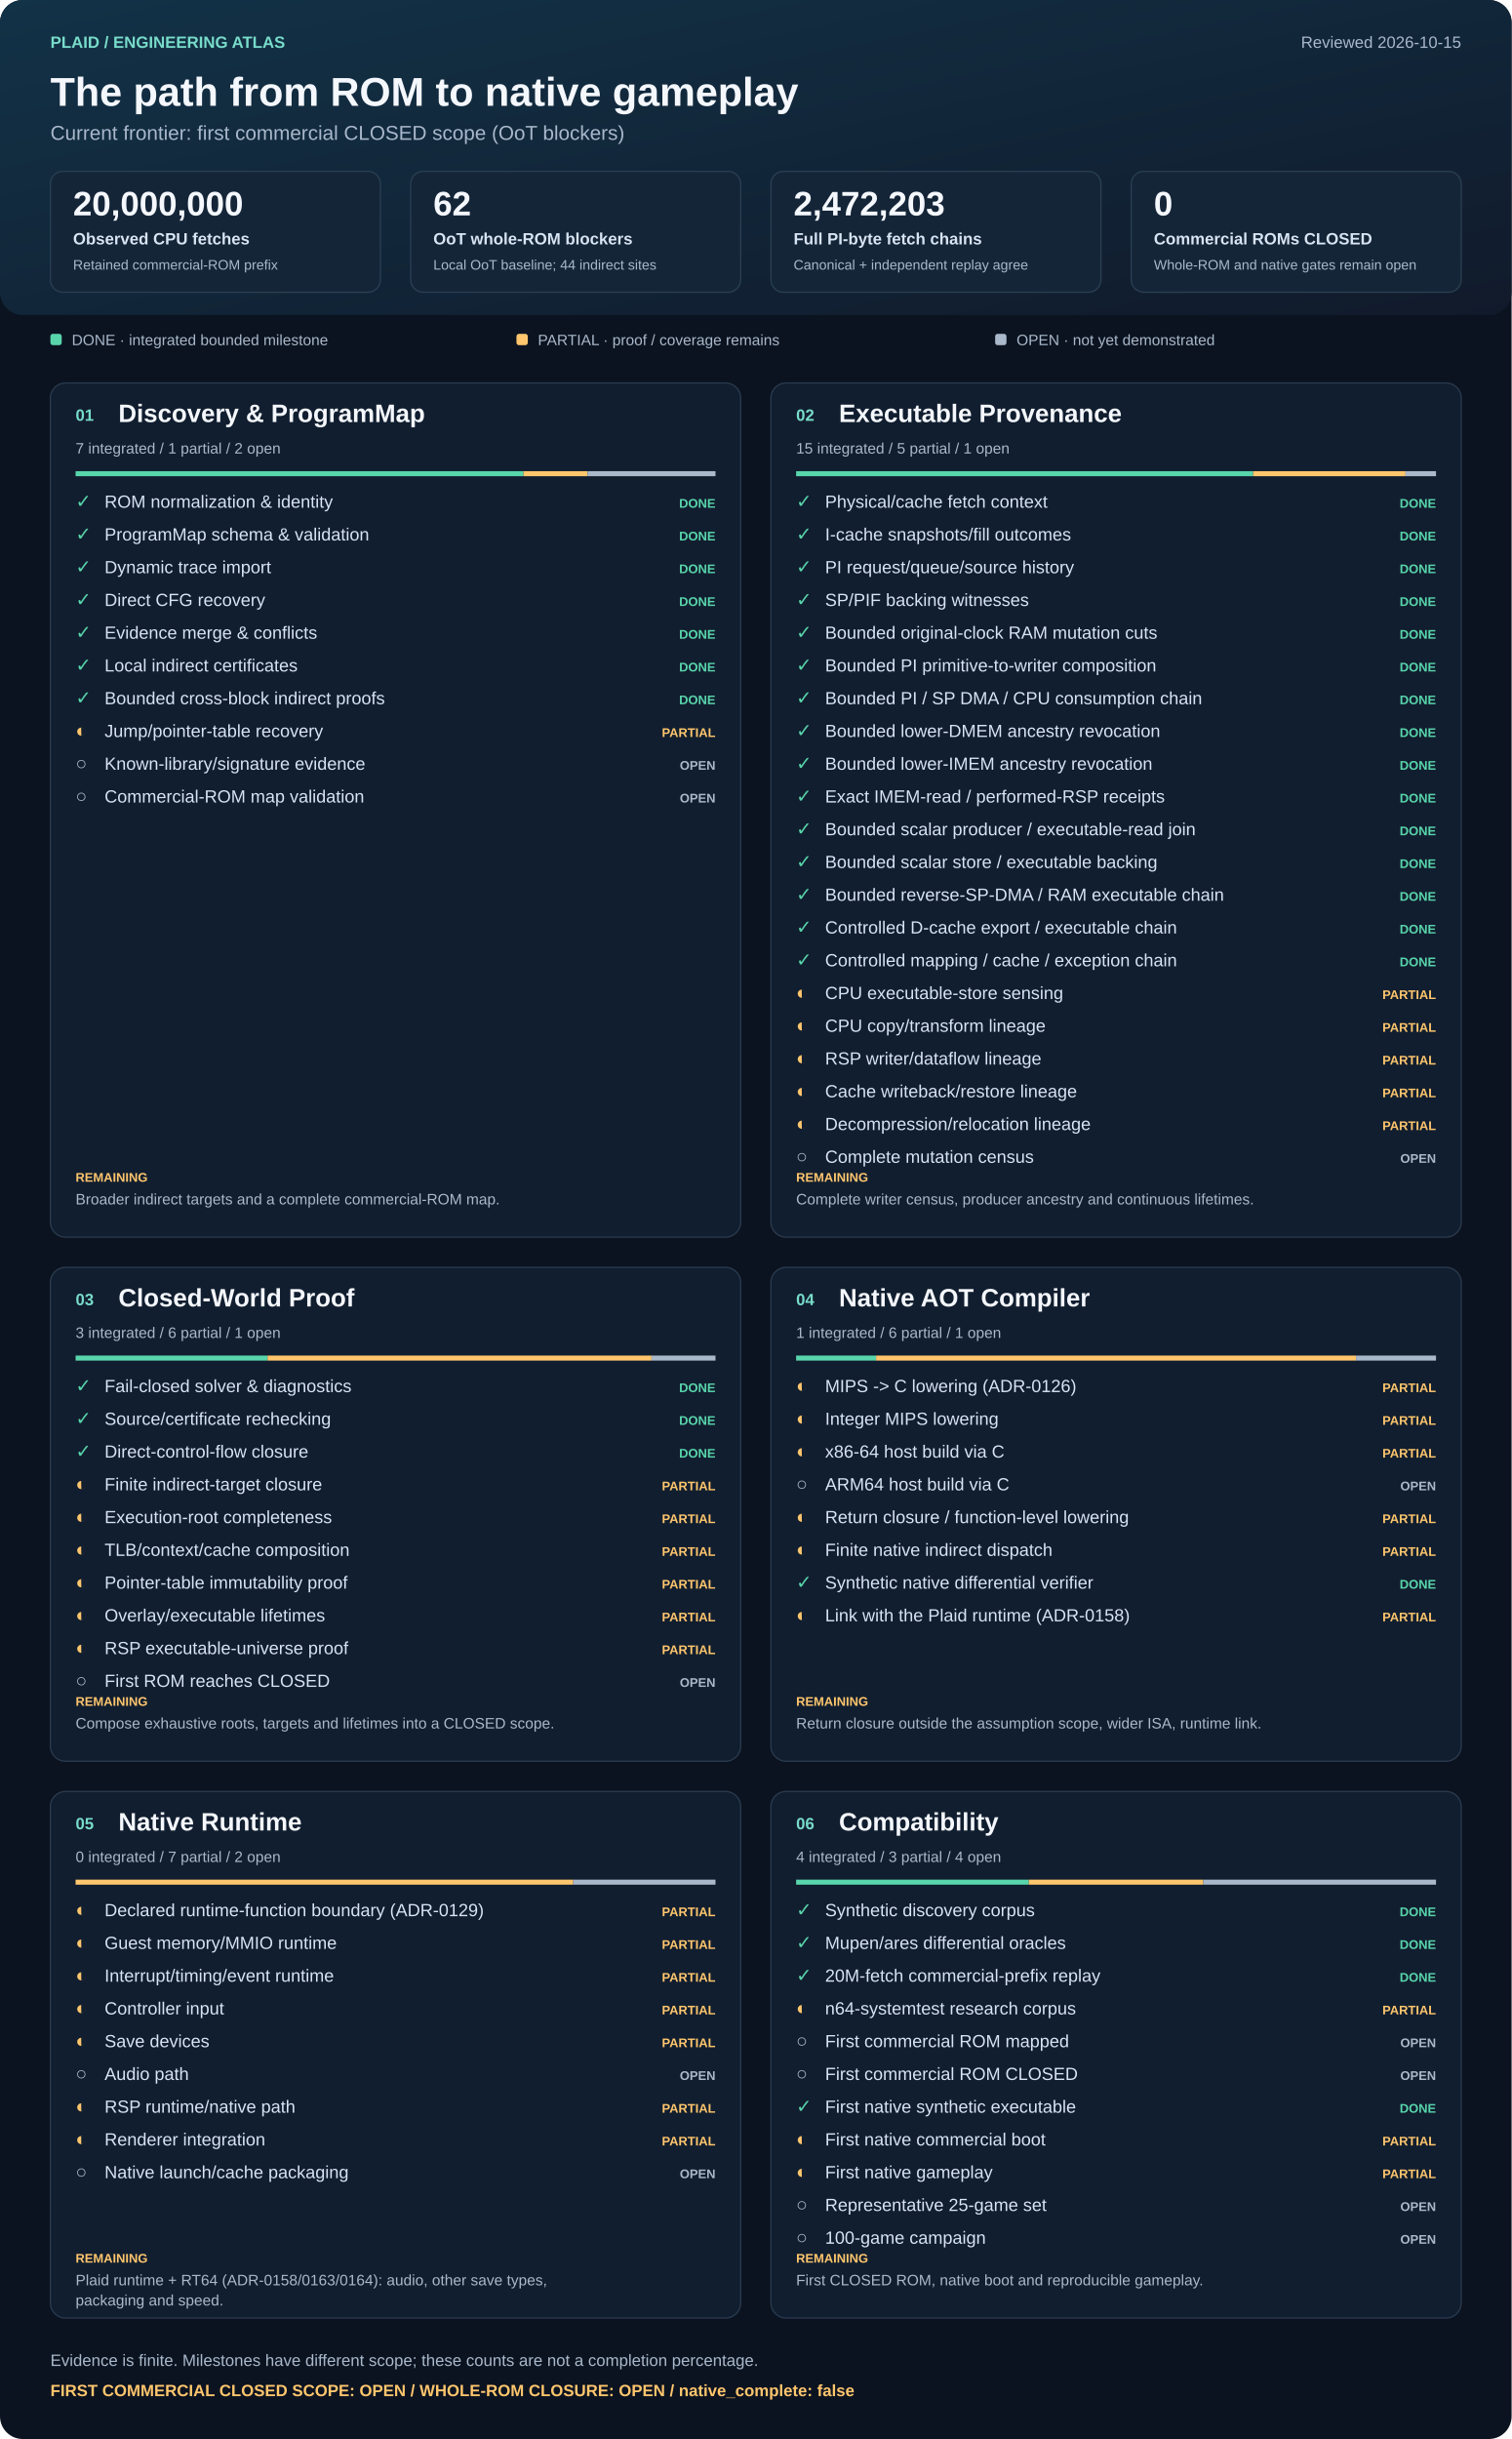
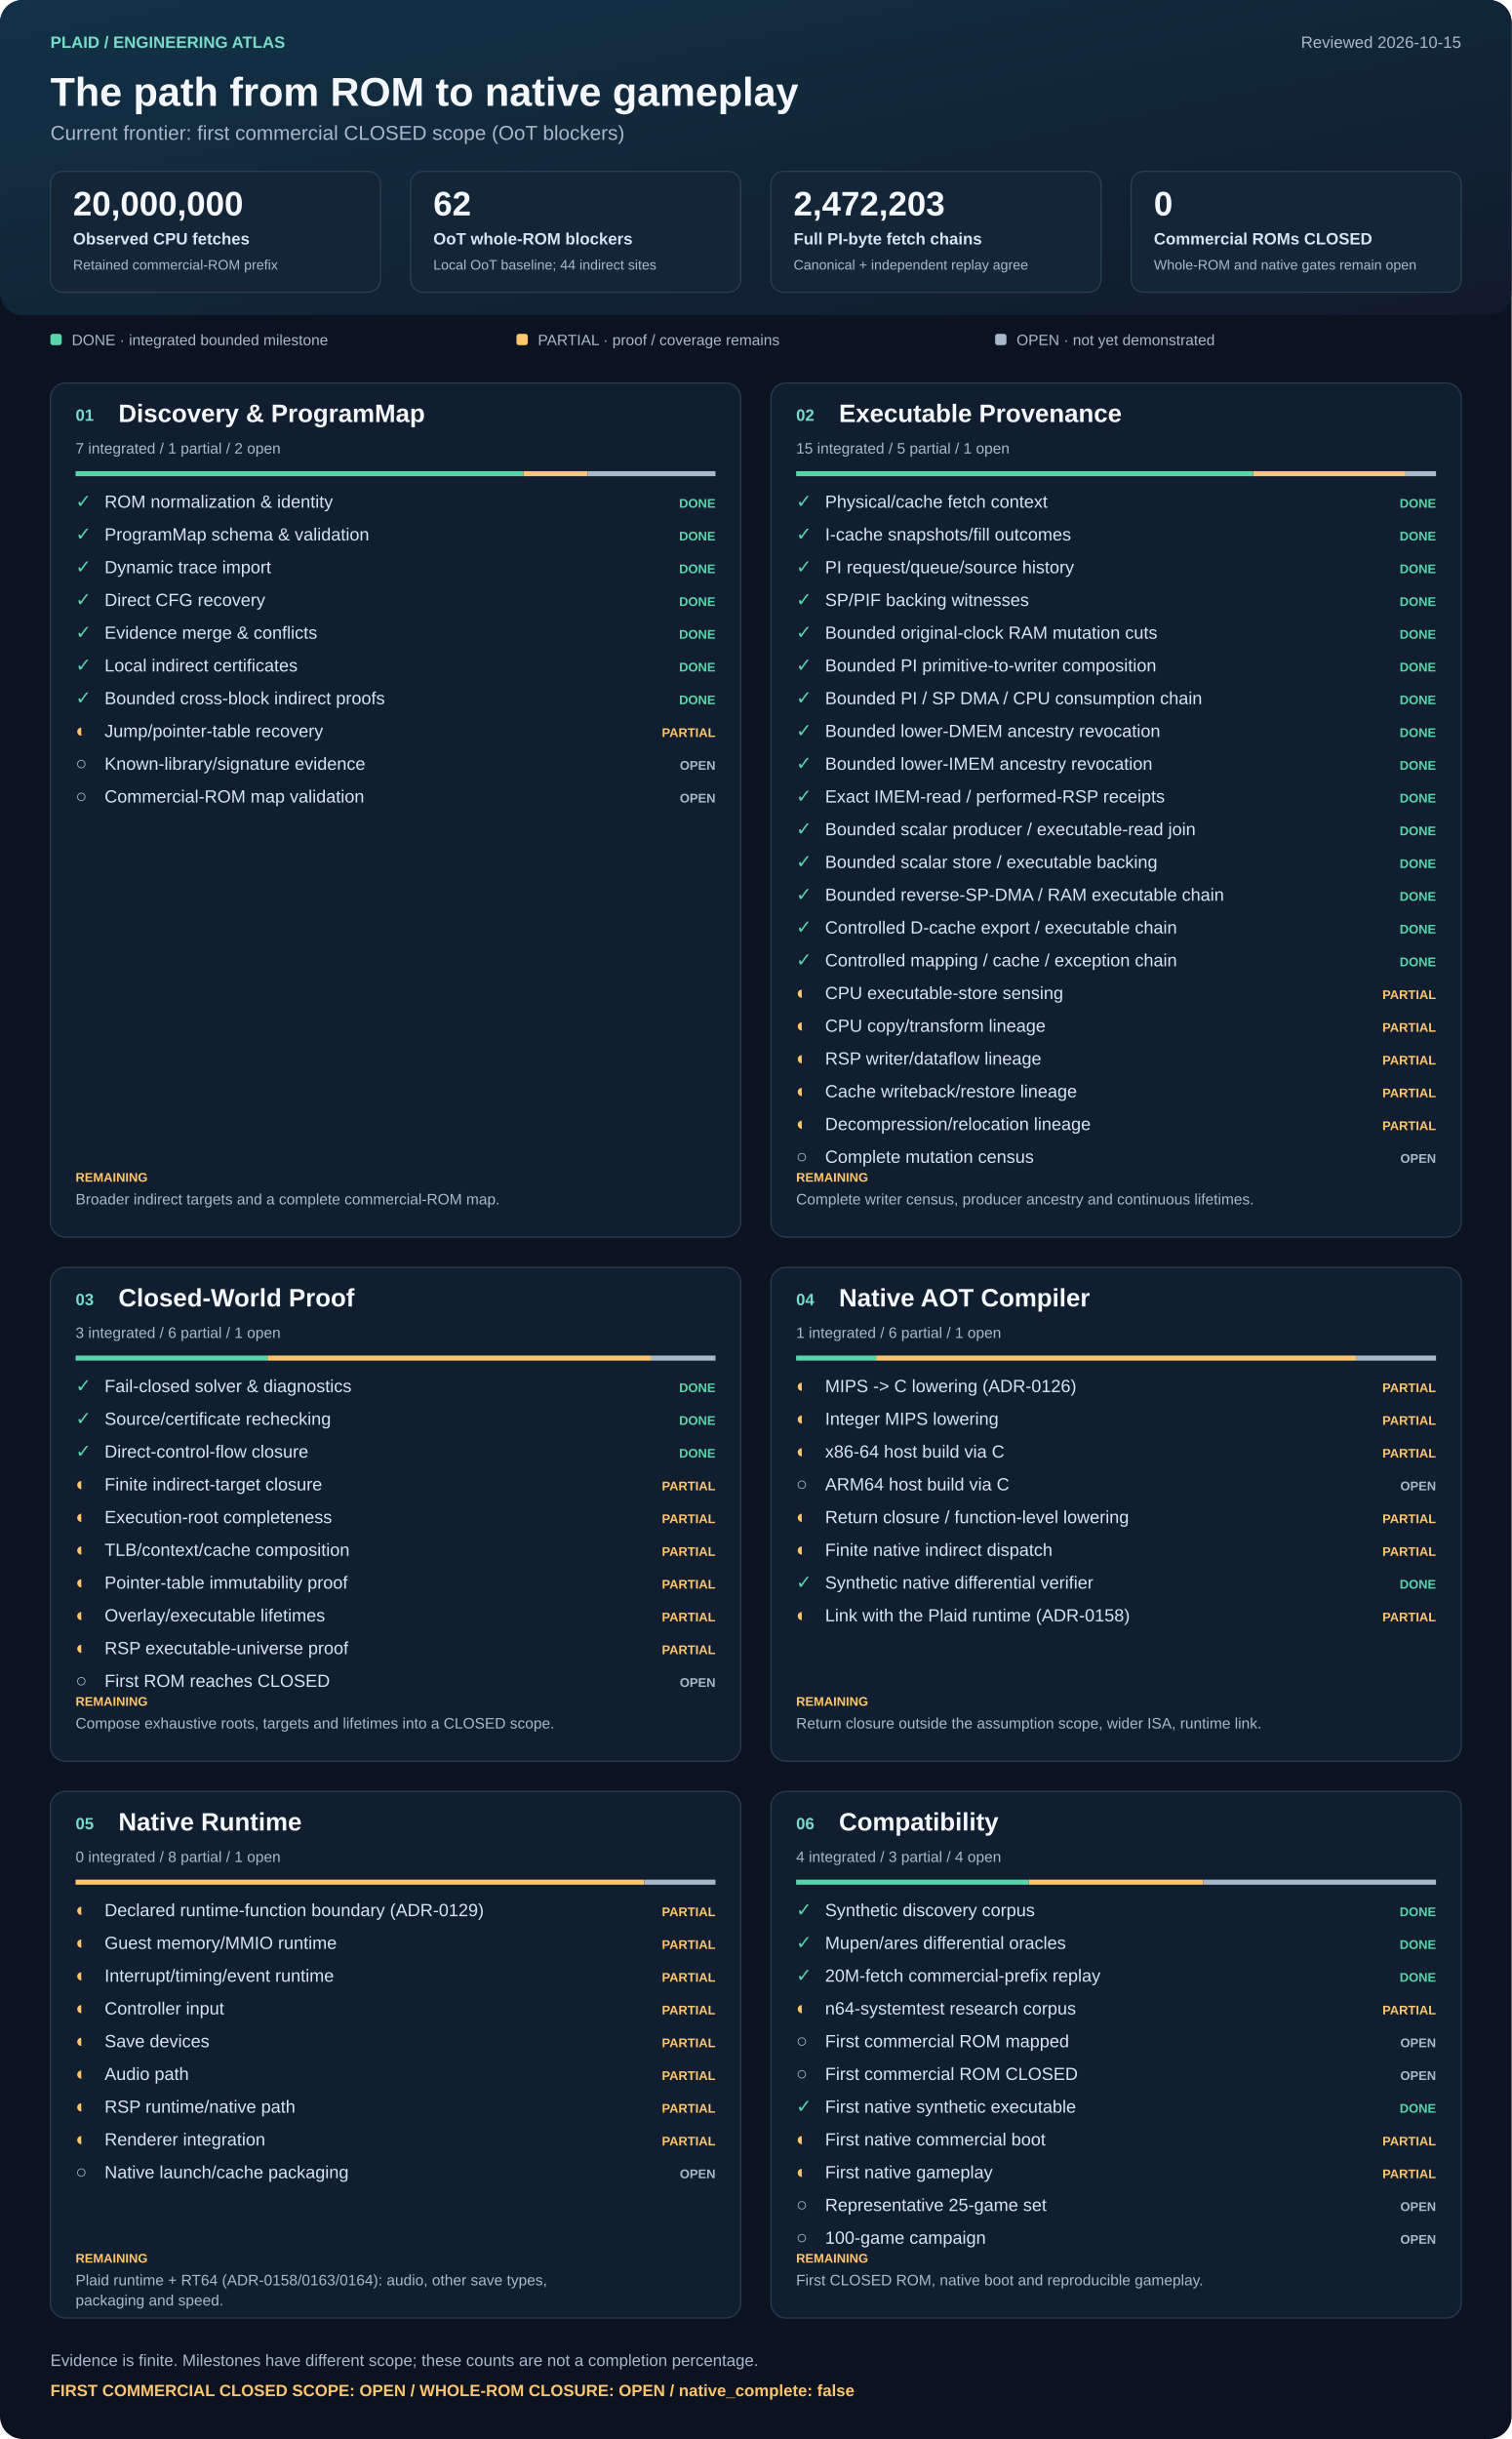
<svg xmlns="http://www.w3.org/2000/svg" viewBox="0 0 1200 1936" width="1200" height="1936" role="img" aria-labelledby="title desc">
  <defs>
    <linearGradient id="header" x2="1" y2="1">
      <stop stop-color="#123247" />
      <stop offset="1" stop-color="#111a2b" />
    </linearGradient>
  </defs>
  <rect width="1200" height="1936" rx="18" fill="#0b1320" />
  <rect width="1200" height="250" rx="18" fill="url(#header)" />
  <text x="40" y="38" fill="#78dcca" font-family="Segoe UI,Arial,sans-serif" font-size="13" font-weight="700" text-anchor="start">PLAID  /  ENGINEERING ATLAS</text>
  <text x="1160" y="38" fill="#a9b8ca" font-family="Segoe UI,Arial,sans-serif" font-size="13" font-weight="400" text-anchor="end">Reviewed 2026-10-15</text>
  <text x="40" y="84" fill="#f4f7fc" font-family="Segoe UI,Arial,sans-serif" font-size="32" font-weight="700" text-anchor="start">The path from ROM to native gameplay</text>
  <text x="40" y="111" fill="#a9b8ca" font-family="Segoe UI,Arial,sans-serif" font-size="16" font-weight="400" text-anchor="start">Current frontier: first commercial CLOSED scope (OoT blockers)</text>
  <rect x="40" y="136" width="262" height="96" rx="10" fill="#152538" stroke="#294052" />
  <text x="58" y="171" fill="#f4f7fc" font-family="Segoe UI,Arial,sans-serif" font-size="27" font-weight="700" text-anchor="start">20,000,000</text>
  <text x="58" y="194" fill="#d7e4f3" font-family="Segoe UI,Arial,sans-serif" font-size="13" font-weight="600" text-anchor="start">Observed CPU fetches</text>
  <text x="58" y="214" fill="#a9b8ca" font-family="Segoe UI,Arial,sans-serif" font-size="11" font-weight="400" text-anchor="start">Retained commercial-ROM prefix</text>
  <rect x="326" y="136" width="262" height="96" rx="10" fill="#152538" stroke="#294052" />
  <text x="344" y="171" fill="#f4f7fc" font-family="Segoe UI,Arial,sans-serif" font-size="27" font-weight="700" text-anchor="start">62</text>
  <text x="344" y="194" fill="#d7e4f3" font-family="Segoe UI,Arial,sans-serif" font-size="13" font-weight="600" text-anchor="start">OoT whole-ROM blockers</text>
  <text x="344" y="214" fill="#a9b8ca" font-family="Segoe UI,Arial,sans-serif" font-size="11" font-weight="400" text-anchor="start">Local OoT baseline; 44 indirect sites</text>
  <rect x="612" y="136" width="262" height="96" rx="10" fill="#152538" stroke="#294052" />
  <text x="630" y="171" fill="#f4f7fc" font-family="Segoe UI,Arial,sans-serif" font-size="27" font-weight="700" text-anchor="start">2,472,203</text>
  <text x="630" y="194" fill="#d7e4f3" font-family="Segoe UI,Arial,sans-serif" font-size="13" font-weight="600" text-anchor="start">Full PI-byte fetch chains</text>
  <text x="630" y="214" fill="#a9b8ca" font-family="Segoe UI,Arial,sans-serif" font-size="11" font-weight="400" text-anchor="start">Canonical + independent replay agree</text>
  <rect x="898" y="136" width="262" height="96" rx="10" fill="#152538" stroke="#294052" />
  <text x="916" y="171" fill="#f4f7fc" font-family="Segoe UI,Arial,sans-serif" font-size="27" font-weight="700" text-anchor="start">0</text>
  <text x="916" y="194" fill="#d7e4f3" font-family="Segoe UI,Arial,sans-serif" font-size="13" font-weight="600" text-anchor="start">Commercial ROMs CLOSED</text>
  <text x="916" y="214" fill="#a9b8ca" font-family="Segoe UI,Arial,sans-serif" font-size="11" font-weight="400" text-anchor="start">Whole-ROM and native gates remain open</text>
  <rect x="40" y="265" width="9" height="9" rx="2" fill="#58d5ab" stroke="none" />
  <text x="57" y="274" fill="#a9b8ca" font-family="Segoe UI,Arial,sans-serif" font-size="12" font-weight="400" text-anchor="start">DONE · integrated bounded milestone</text>
  <rect x="410" y="265" width="9" height="9" rx="2" fill="#ffc66d" stroke="none" />
  <text x="427" y="274" fill="#a9b8ca" font-family="Segoe UI,Arial,sans-serif" font-size="12" font-weight="400" text-anchor="start">PARTIAL · proof / coverage remains</text>
  <rect x="790" y="265" width="9" height="9" rx="2" fill="#a9b8ca" stroke="none" />
  <text x="807" y="274" fill="#a9b8ca" font-family="Segoe UI,Arial,sans-serif" font-size="12" font-weight="400" text-anchor="start">OPEN · not yet demonstrated</text>
  <rect x="40" y="304" width="548" height="678" rx="12" fill="#111e2f" stroke="#2a3b4f" />
  <text x="60" y="334" fill="#78dcca" font-family="Segoe UI,Arial,sans-serif" font-size="13" font-weight="700" text-anchor="start">01</text>
  <text x="94" y="335" fill="#f4f7fc" font-family="Segoe UI,Arial,sans-serif" font-size="20" font-weight="700" text-anchor="start">Discovery &amp; ProgramMap</text>
  <text x="60" y="360" fill="#a9b8ca" font-family="Segoe UI,Arial,sans-serif" font-size="12" font-weight="400" text-anchor="start">7 integrated   /   1 partial   /   2 open</text>
  <rect x="60" y="374" width="355.6" height="4" rx="0" fill="#58d5ab" stroke="none" />
  <rect x="415.6" y="374" width="50.8" height="4" rx="0" fill="#ffc66d" stroke="none" />
  <rect x="466.4" y="374" width="101.6" height="4" rx="0" fill="#a9b8ca" stroke="none" />
  <g class="milestone">
    <text x="60" y="403" fill="#58d5ab" font-family="Segoe UI,Arial,sans-serif" font-size="15" font-weight="700" text-anchor="start">✓</text>
    <text x="83" y="403" fill="#d7e4f3" font-family="Segoe UI,Arial,sans-serif" font-size="14" font-weight="400" text-anchor="start">ROM normalization &amp; identity</text>
    <text x="568" y="403" fill="#58d5ab" font-family="Segoe UI,Arial,sans-serif" font-size="10" font-weight="700" text-anchor="end">DONE</text>
  </g>
  <g class="milestone">
    <text x="60" y="429" fill="#58d5ab" font-family="Segoe UI,Arial,sans-serif" font-size="15" font-weight="700" text-anchor="start">✓</text>
    <text x="83" y="429" fill="#d7e4f3" font-family="Segoe UI,Arial,sans-serif" font-size="14" font-weight="400" text-anchor="start">ProgramMap schema &amp; validation</text>
    <text x="568" y="429" fill="#58d5ab" font-family="Segoe UI,Arial,sans-serif" font-size="10" font-weight="700" text-anchor="end">DONE</text>
  </g>
  <g class="milestone">
    <text x="60" y="455" fill="#58d5ab" font-family="Segoe UI,Arial,sans-serif" font-size="15" font-weight="700" text-anchor="start">✓</text>
    <text x="83" y="455" fill="#d7e4f3" font-family="Segoe UI,Arial,sans-serif" font-size="14" font-weight="400" text-anchor="start">Dynamic trace import</text>
    <text x="568" y="455" fill="#58d5ab" font-family="Segoe UI,Arial,sans-serif" font-size="10" font-weight="700" text-anchor="end">DONE</text>
  </g>
  <g class="milestone">
    <text x="60" y="481" fill="#58d5ab" font-family="Segoe UI,Arial,sans-serif" font-size="15" font-weight="700" text-anchor="start">✓</text>
    <text x="83" y="481" fill="#d7e4f3" font-family="Segoe UI,Arial,sans-serif" font-size="14" font-weight="400" text-anchor="start">Direct CFG recovery</text>
    <text x="568" y="481" fill="#58d5ab" font-family="Segoe UI,Arial,sans-serif" font-size="10" font-weight="700" text-anchor="end">DONE</text>
  </g>
  <g class="milestone">
    <text x="60" y="507" fill="#58d5ab" font-family="Segoe UI,Arial,sans-serif" font-size="15" font-weight="700" text-anchor="start">✓</text>
    <text x="83" y="507" fill="#d7e4f3" font-family="Segoe UI,Arial,sans-serif" font-size="14" font-weight="400" text-anchor="start">Evidence merge &amp; conflicts</text>
    <text x="568" y="507" fill="#58d5ab" font-family="Segoe UI,Arial,sans-serif" font-size="10" font-weight="700" text-anchor="end">DONE</text>
  </g>
  <g class="milestone">
    <text x="60" y="533" fill="#58d5ab" font-family="Segoe UI,Arial,sans-serif" font-size="15" font-weight="700" text-anchor="start">✓</text>
    <text x="83" y="533" fill="#d7e4f3" font-family="Segoe UI,Arial,sans-serif" font-size="14" font-weight="400" text-anchor="start">Local indirect certificates</text>
    <text x="568" y="533" fill="#58d5ab" font-family="Segoe UI,Arial,sans-serif" font-size="10" font-weight="700" text-anchor="end">DONE</text>
  </g>
  <g class="milestone">
    <text x="60" y="559" fill="#58d5ab" font-family="Segoe UI,Arial,sans-serif" font-size="15" font-weight="700" text-anchor="start">✓</text>
    <text x="83" y="559" fill="#d7e4f3" font-family="Segoe UI,Arial,sans-serif" font-size="14" font-weight="400" text-anchor="start">Bounded cross-block indirect proofs</text>
    <text x="568" y="559" fill="#58d5ab" font-family="Segoe UI,Arial,sans-serif" font-size="10" font-weight="700" text-anchor="end">DONE</text>
  </g>
  <g class="milestone">
    <text x="60" y="585" fill="#ffc66d" font-family="Segoe UI,Arial,sans-serif" font-size="15" font-weight="700" text-anchor="start">◐</text>
    <text x="83" y="585" fill="#d7e4f3" font-family="Segoe UI,Arial,sans-serif" font-size="14" font-weight="400" text-anchor="start">Jump/pointer-table recovery</text>
    <text x="568" y="585" fill="#ffc66d" font-family="Segoe UI,Arial,sans-serif" font-size="10" font-weight="700" text-anchor="end">PARTIAL</text>
  </g>
  <g class="milestone">
    <text x="60" y="611" fill="#a9b8ca" font-family="Segoe UI,Arial,sans-serif" font-size="15" font-weight="700" text-anchor="start">○</text>
    <text x="83" y="611" fill="#d7e4f3" font-family="Segoe UI,Arial,sans-serif" font-size="14" font-weight="400" text-anchor="start">Known-library/signature evidence</text>
    <text x="568" y="611" fill="#a9b8ca" font-family="Segoe UI,Arial,sans-serif" font-size="10" font-weight="700" text-anchor="end">OPEN</text>
  </g>
  <g class="milestone">
    <text x="60" y="637" fill="#a9b8ca" font-family="Segoe UI,Arial,sans-serif" font-size="15" font-weight="700" text-anchor="start">○</text>
    <text x="83" y="637" fill="#d7e4f3" font-family="Segoe UI,Arial,sans-serif" font-size="14" font-weight="400" text-anchor="start">Commercial-ROM map validation</text>
    <text x="568" y="637" fill="#a9b8ca" font-family="Segoe UI,Arial,sans-serif" font-size="10" font-weight="700" text-anchor="end">OPEN</text>
  </g>
  <text x="60" y="938" fill="#ffc66d" font-family="Segoe UI,Arial,sans-serif" font-size="10" font-weight="700" text-anchor="start">REMAINING</text>
  <text x="60" y="956" fill="#a9b8ca" font-family="Segoe UI,Arial,sans-serif" font-size="12" font-weight="400" text-anchor="start">Broader indirect targets and a complete commercial-ROM map.</text>
  <rect x="612" y="304" width="548" height="678" rx="12" fill="#111e2f" stroke="#2a3b4f" />
  <text x="632" y="334" fill="#78dcca" font-family="Segoe UI,Arial,sans-serif" font-size="13" font-weight="700" text-anchor="start">02</text>
  <text x="666" y="335" fill="#f4f7fc" font-family="Segoe UI,Arial,sans-serif" font-size="20" font-weight="700" text-anchor="start">Executable Provenance</text>
  <text x="632" y="360" fill="#a9b8ca" font-family="Segoe UI,Arial,sans-serif" font-size="12" font-weight="400" text-anchor="start">15 integrated   /   5 partial   /   1 open</text>
  <rect x="632" y="374" width="362.857" height="4" rx="0" fill="#58d5ab" stroke="none" />
  <rect x="994.857" y="374" width="120.952" height="4" rx="0" fill="#ffc66d" stroke="none" />
  <rect x="1115.81" y="374" width="24.19" height="4" rx="0" fill="#a9b8ca" stroke="none" />
  <g class="milestone">
    <text x="632" y="403" fill="#58d5ab" font-family="Segoe UI,Arial,sans-serif" font-size="15" font-weight="700" text-anchor="start">✓</text>
    <text x="655" y="403" fill="#d7e4f3" font-family="Segoe UI,Arial,sans-serif" font-size="14" font-weight="400" text-anchor="start">Physical/cache fetch context</text>
    <text x="1140" y="403" fill="#58d5ab" font-family="Segoe UI,Arial,sans-serif" font-size="10" font-weight="700" text-anchor="end">DONE</text>
  </g>
  <g class="milestone">
    <text x="632" y="429" fill="#58d5ab" font-family="Segoe UI,Arial,sans-serif" font-size="15" font-weight="700" text-anchor="start">✓</text>
    <text x="655" y="429" fill="#d7e4f3" font-family="Segoe UI,Arial,sans-serif" font-size="14" font-weight="400" text-anchor="start">I-cache snapshots/fill outcomes</text>
    <text x="1140" y="429" fill="#58d5ab" font-family="Segoe UI,Arial,sans-serif" font-size="10" font-weight="700" text-anchor="end">DONE</text>
  </g>
  <g class="milestone">
    <text x="632" y="455" fill="#58d5ab" font-family="Segoe UI,Arial,sans-serif" font-size="15" font-weight="700" text-anchor="start">✓</text>
    <text x="655" y="455" fill="#d7e4f3" font-family="Segoe UI,Arial,sans-serif" font-size="14" font-weight="400" text-anchor="start">PI request/queue/source history</text>
    <text x="1140" y="455" fill="#58d5ab" font-family="Segoe UI,Arial,sans-serif" font-size="10" font-weight="700" text-anchor="end">DONE</text>
  </g>
  <g class="milestone">
    <text x="632" y="481" fill="#58d5ab" font-family="Segoe UI,Arial,sans-serif" font-size="15" font-weight="700" text-anchor="start">✓</text>
    <text x="655" y="481" fill="#d7e4f3" font-family="Segoe UI,Arial,sans-serif" font-size="14" font-weight="400" text-anchor="start">SP/PIF backing witnesses</text>
    <text x="1140" y="481" fill="#58d5ab" font-family="Segoe UI,Arial,sans-serif" font-size="10" font-weight="700" text-anchor="end">DONE</text>
  </g>
  <g class="milestone">
    <text x="632" y="507" fill="#58d5ab" font-family="Segoe UI,Arial,sans-serif" font-size="15" font-weight="700" text-anchor="start">✓</text>
    <text x="655" y="507" fill="#d7e4f3" font-family="Segoe UI,Arial,sans-serif" font-size="14" font-weight="400" text-anchor="start">Bounded original-clock RAM mutation cuts</text>
    <text x="1140" y="507" fill="#58d5ab" font-family="Segoe UI,Arial,sans-serif" font-size="10" font-weight="700" text-anchor="end">DONE</text>
  </g>
  <g class="milestone">
    <text x="632" y="533" fill="#58d5ab" font-family="Segoe UI,Arial,sans-serif" font-size="15" font-weight="700" text-anchor="start">✓</text>
    <text x="655" y="533" fill="#d7e4f3" font-family="Segoe UI,Arial,sans-serif" font-size="14" font-weight="400" text-anchor="start">Bounded PI primitive-to-writer composition</text>
    <text x="1140" y="533" fill="#58d5ab" font-family="Segoe UI,Arial,sans-serif" font-size="10" font-weight="700" text-anchor="end">DONE</text>
  </g>
  <g class="milestone">
    <text x="632" y="559" fill="#58d5ab" font-family="Segoe UI,Arial,sans-serif" font-size="15" font-weight="700" text-anchor="start">✓</text>
    <text x="655" y="559" fill="#d7e4f3" font-family="Segoe UI,Arial,sans-serif" font-size="14" font-weight="400" text-anchor="start">Bounded PI / SP DMA / CPU consumption chain</text>
    <text x="1140" y="559" fill="#58d5ab" font-family="Segoe UI,Arial,sans-serif" font-size="10" font-weight="700" text-anchor="end">DONE</text>
  </g>
  <g class="milestone">
    <text x="632" y="585" fill="#58d5ab" font-family="Segoe UI,Arial,sans-serif" font-size="15" font-weight="700" text-anchor="start">✓</text>
    <text x="655" y="585" fill="#d7e4f3" font-family="Segoe UI,Arial,sans-serif" font-size="14" font-weight="400" text-anchor="start">Bounded lower-DMEM ancestry revocation</text>
    <text x="1140" y="585" fill="#58d5ab" font-family="Segoe UI,Arial,sans-serif" font-size="10" font-weight="700" text-anchor="end">DONE</text>
  </g>
  <g class="milestone">
    <text x="632" y="611" fill="#58d5ab" font-family="Segoe UI,Arial,sans-serif" font-size="15" font-weight="700" text-anchor="start">✓</text>
    <text x="655" y="611" fill="#d7e4f3" font-family="Segoe UI,Arial,sans-serif" font-size="14" font-weight="400" text-anchor="start">Bounded lower-IMEM ancestry revocation</text>
    <text x="1140" y="611" fill="#58d5ab" font-family="Segoe UI,Arial,sans-serif" font-size="10" font-weight="700" text-anchor="end">DONE</text>
  </g>
  <g class="milestone">
    <text x="632" y="637" fill="#58d5ab" font-family="Segoe UI,Arial,sans-serif" font-size="15" font-weight="700" text-anchor="start">✓</text>
    <text x="655" y="637" fill="#d7e4f3" font-family="Segoe UI,Arial,sans-serif" font-size="14" font-weight="400" text-anchor="start">Exact IMEM-read / performed-RSP receipts</text>
    <text x="1140" y="637" fill="#58d5ab" font-family="Segoe UI,Arial,sans-serif" font-size="10" font-weight="700" text-anchor="end">DONE</text>
  </g>
  <g class="milestone">
    <text x="632" y="663" fill="#58d5ab" font-family="Segoe UI,Arial,sans-serif" font-size="15" font-weight="700" text-anchor="start">✓</text>
    <text x="655" y="663" fill="#d7e4f3" font-family="Segoe UI,Arial,sans-serif" font-size="14" font-weight="400" text-anchor="start">Bounded scalar producer / executable-read join</text>
    <text x="1140" y="663" fill="#58d5ab" font-family="Segoe UI,Arial,sans-serif" font-size="10" font-weight="700" text-anchor="end">DONE</text>
  </g>
  <g class="milestone">
    <text x="632" y="689" fill="#58d5ab" font-family="Segoe UI,Arial,sans-serif" font-size="15" font-weight="700" text-anchor="start">✓</text>
    <text x="655" y="689" fill="#d7e4f3" font-family="Segoe UI,Arial,sans-serif" font-size="14" font-weight="400" text-anchor="start">Bounded scalar store / executable backing</text>
    <text x="1140" y="689" fill="#58d5ab" font-family="Segoe UI,Arial,sans-serif" font-size="10" font-weight="700" text-anchor="end">DONE</text>
  </g>
  <g class="milestone">
    <text x="632" y="715" fill="#58d5ab" font-family="Segoe UI,Arial,sans-serif" font-size="15" font-weight="700" text-anchor="start">✓</text>
    <text x="655" y="715" fill="#d7e4f3" font-family="Segoe UI,Arial,sans-serif" font-size="14" font-weight="400" text-anchor="start">Bounded reverse-SP-DMA / RAM executable chain</text>
    <text x="1140" y="715" fill="#58d5ab" font-family="Segoe UI,Arial,sans-serif" font-size="10" font-weight="700" text-anchor="end">DONE</text>
  </g>
  <g class="milestone">
    <text x="632" y="741" fill="#58d5ab" font-family="Segoe UI,Arial,sans-serif" font-size="15" font-weight="700" text-anchor="start">✓</text>
    <text x="655" y="741" fill="#d7e4f3" font-family="Segoe UI,Arial,sans-serif" font-size="14" font-weight="400" text-anchor="start">Controlled D-cache export / executable chain</text>
    <text x="1140" y="741" fill="#58d5ab" font-family="Segoe UI,Arial,sans-serif" font-size="10" font-weight="700" text-anchor="end">DONE</text>
  </g>
  <g class="milestone">
    <text x="632" y="767" fill="#58d5ab" font-family="Segoe UI,Arial,sans-serif" font-size="15" font-weight="700" text-anchor="start">✓</text>
    <text x="655" y="767" fill="#d7e4f3" font-family="Segoe UI,Arial,sans-serif" font-size="14" font-weight="400" text-anchor="start">Controlled mapping / cache / exception chain</text>
    <text x="1140" y="767" fill="#58d5ab" font-family="Segoe UI,Arial,sans-serif" font-size="10" font-weight="700" text-anchor="end">DONE</text>
  </g>
  <g class="milestone">
    <text x="632" y="793" fill="#ffc66d" font-family="Segoe UI,Arial,sans-serif" font-size="15" font-weight="700" text-anchor="start">◐</text>
    <text x="655" y="793" fill="#d7e4f3" font-family="Segoe UI,Arial,sans-serif" font-size="14" font-weight="400" text-anchor="start">CPU executable-store sensing</text>
    <text x="1140" y="793" fill="#ffc66d" font-family="Segoe UI,Arial,sans-serif" font-size="10" font-weight="700" text-anchor="end">PARTIAL</text>
  </g>
  <g class="milestone">
    <text x="632" y="819" fill="#ffc66d" font-family="Segoe UI,Arial,sans-serif" font-size="15" font-weight="700" text-anchor="start">◐</text>
    <text x="655" y="819" fill="#d7e4f3" font-family="Segoe UI,Arial,sans-serif" font-size="14" font-weight="400" text-anchor="start">CPU copy/transform lineage</text>
    <text x="1140" y="819" fill="#ffc66d" font-family="Segoe UI,Arial,sans-serif" font-size="10" font-weight="700" text-anchor="end">PARTIAL</text>
  </g>
  <g class="milestone">
    <text x="632" y="845" fill="#ffc66d" font-family="Segoe UI,Arial,sans-serif" font-size="15" font-weight="700" text-anchor="start">◐</text>
    <text x="655" y="845" fill="#d7e4f3" font-family="Segoe UI,Arial,sans-serif" font-size="14" font-weight="400" text-anchor="start">RSP writer/dataflow lineage</text>
    <text x="1140" y="845" fill="#ffc66d" font-family="Segoe UI,Arial,sans-serif" font-size="10" font-weight="700" text-anchor="end">PARTIAL</text>
  </g>
  <g class="milestone">
    <text x="632" y="871" fill="#ffc66d" font-family="Segoe UI,Arial,sans-serif" font-size="15" font-weight="700" text-anchor="start">◐</text>
    <text x="655" y="871" fill="#d7e4f3" font-family="Segoe UI,Arial,sans-serif" font-size="14" font-weight="400" text-anchor="start">Cache writeback/restore lineage</text>
    <text x="1140" y="871" fill="#ffc66d" font-family="Segoe UI,Arial,sans-serif" font-size="10" font-weight="700" text-anchor="end">PARTIAL</text>
  </g>
  <g class="milestone">
    <text x="632" y="897" fill="#ffc66d" font-family="Segoe UI,Arial,sans-serif" font-size="15" font-weight="700" text-anchor="start">◐</text>
    <text x="655" y="897" fill="#d7e4f3" font-family="Segoe UI,Arial,sans-serif" font-size="14" font-weight="400" text-anchor="start">Decompression/relocation lineage</text>
    <text x="1140" y="897" fill="#ffc66d" font-family="Segoe UI,Arial,sans-serif" font-size="10" font-weight="700" text-anchor="end">PARTIAL</text>
  </g>
  <g class="milestone">
    <text x="632" y="923" fill="#a9b8ca" font-family="Segoe UI,Arial,sans-serif" font-size="15" font-weight="700" text-anchor="start">○</text>
    <text x="655" y="923" fill="#d7e4f3" font-family="Segoe UI,Arial,sans-serif" font-size="14" font-weight="400" text-anchor="start">Complete mutation census</text>
    <text x="1140" y="923" fill="#a9b8ca" font-family="Segoe UI,Arial,sans-serif" font-size="10" font-weight="700" text-anchor="end">OPEN</text>
  </g>
  <text x="632" y="938" fill="#ffc66d" font-family="Segoe UI,Arial,sans-serif" font-size="10" font-weight="700" text-anchor="start">REMAINING</text>
  <text x="632" y="956" fill="#a9b8ca" font-family="Segoe UI,Arial,sans-serif" font-size="12" font-weight="400" text-anchor="start">Complete writer census, producer ancestry and continuous lifetimes.</text>
  <rect x="40" y="1006" width="548" height="392" rx="12" fill="#111e2f" stroke="#2a3b4f" />
  <text x="60" y="1036" fill="#78dcca" font-family="Segoe UI,Arial,sans-serif" font-size="13" font-weight="700" text-anchor="start">03</text>
  <text x="94" y="1037" fill="#f4f7fc" font-family="Segoe UI,Arial,sans-serif" font-size="20" font-weight="700" text-anchor="start">Closed-World Proof</text>
  <text x="60" y="1062" fill="#a9b8ca" font-family="Segoe UI,Arial,sans-serif" font-size="12" font-weight="400" text-anchor="start">3 integrated   /   6 partial   /   1 open</text>
  <rect x="60" y="1076" width="152.4" height="4" rx="0" fill="#58d5ab" stroke="none" />
  <rect x="212.4" y="1076" width="304.8" height="4" rx="0" fill="#ffc66d" stroke="none" />
  <rect x="517.2" y="1076" width="50.8" height="4" rx="0" fill="#a9b8ca" stroke="none" />
  <g class="milestone">
    <text x="60" y="1105" fill="#58d5ab" font-family="Segoe UI,Arial,sans-serif" font-size="15" font-weight="700" text-anchor="start">✓</text>
    <text x="83" y="1105" fill="#d7e4f3" font-family="Segoe UI,Arial,sans-serif" font-size="14" font-weight="400" text-anchor="start">Fail-closed solver &amp; diagnostics</text>
    <text x="568" y="1105" fill="#58d5ab" font-family="Segoe UI,Arial,sans-serif" font-size="10" font-weight="700" text-anchor="end">DONE</text>
  </g>
  <g class="milestone">
    <text x="60" y="1131" fill="#58d5ab" font-family="Segoe UI,Arial,sans-serif" font-size="15" font-weight="700" text-anchor="start">✓</text>
    <text x="83" y="1131" fill="#d7e4f3" font-family="Segoe UI,Arial,sans-serif" font-size="14" font-weight="400" text-anchor="start">Source/certificate rechecking</text>
    <text x="568" y="1131" fill="#58d5ab" font-family="Segoe UI,Arial,sans-serif" font-size="10" font-weight="700" text-anchor="end">DONE</text>
  </g>
  <g class="milestone">
    <text x="60" y="1157" fill="#58d5ab" font-family="Segoe UI,Arial,sans-serif" font-size="15" font-weight="700" text-anchor="start">✓</text>
    <text x="83" y="1157" fill="#d7e4f3" font-family="Segoe UI,Arial,sans-serif" font-size="14" font-weight="400" text-anchor="start">Direct-control-flow closure</text>
    <text x="568" y="1157" fill="#58d5ab" font-family="Segoe UI,Arial,sans-serif" font-size="10" font-weight="700" text-anchor="end">DONE</text>
  </g>
  <g class="milestone">
    <text x="60" y="1183" fill="#ffc66d" font-family="Segoe UI,Arial,sans-serif" font-size="15" font-weight="700" text-anchor="start">◐</text>
    <text x="83" y="1183" fill="#d7e4f3" font-family="Segoe UI,Arial,sans-serif" font-size="14" font-weight="400" text-anchor="start">Finite indirect-target closure</text>
    <text x="568" y="1183" fill="#ffc66d" font-family="Segoe UI,Arial,sans-serif" font-size="10" font-weight="700" text-anchor="end">PARTIAL</text>
  </g>
  <g class="milestone">
    <text x="60" y="1209" fill="#ffc66d" font-family="Segoe UI,Arial,sans-serif" font-size="15" font-weight="700" text-anchor="start">◐</text>
    <text x="83" y="1209" fill="#d7e4f3" font-family="Segoe UI,Arial,sans-serif" font-size="14" font-weight="400" text-anchor="start">Execution-root completeness</text>
    <text x="568" y="1209" fill="#ffc66d" font-family="Segoe UI,Arial,sans-serif" font-size="10" font-weight="700" text-anchor="end">PARTIAL</text>
  </g>
  <g class="milestone">
    <text x="60" y="1235" fill="#ffc66d" font-family="Segoe UI,Arial,sans-serif" font-size="15" font-weight="700" text-anchor="start">◐</text>
    <text x="83" y="1235" fill="#d7e4f3" font-family="Segoe UI,Arial,sans-serif" font-size="14" font-weight="400" text-anchor="start">TLB/context/cache composition</text>
    <text x="568" y="1235" fill="#ffc66d" font-family="Segoe UI,Arial,sans-serif" font-size="10" font-weight="700" text-anchor="end">PARTIAL</text>
  </g>
  <g class="milestone">
    <text x="60" y="1261" fill="#ffc66d" font-family="Segoe UI,Arial,sans-serif" font-size="15" font-weight="700" text-anchor="start">◐</text>
    <text x="83" y="1261" fill="#d7e4f3" font-family="Segoe UI,Arial,sans-serif" font-size="14" font-weight="400" text-anchor="start">Pointer-table immutability proof</text>
    <text x="568" y="1261" fill="#ffc66d" font-family="Segoe UI,Arial,sans-serif" font-size="10" font-weight="700" text-anchor="end">PARTIAL</text>
  </g>
  <g class="milestone">
    <text x="60" y="1287" fill="#ffc66d" font-family="Segoe UI,Arial,sans-serif" font-size="15" font-weight="700" text-anchor="start">◐</text>
    <text x="83" y="1287" fill="#d7e4f3" font-family="Segoe UI,Arial,sans-serif" font-size="14" font-weight="400" text-anchor="start">Overlay/executable lifetimes</text>
    <text x="568" y="1287" fill="#ffc66d" font-family="Segoe UI,Arial,sans-serif" font-size="10" font-weight="700" text-anchor="end">PARTIAL</text>
  </g>
  <g class="milestone">
    <text x="60" y="1313" fill="#ffc66d" font-family="Segoe UI,Arial,sans-serif" font-size="15" font-weight="700" text-anchor="start">◐</text>
    <text x="83" y="1313" fill="#d7e4f3" font-family="Segoe UI,Arial,sans-serif" font-size="14" font-weight="400" text-anchor="start">RSP executable-universe proof</text>
    <text x="568" y="1313" fill="#ffc66d" font-family="Segoe UI,Arial,sans-serif" font-size="10" font-weight="700" text-anchor="end">PARTIAL</text>
  </g>
  <g class="milestone">
    <text x="60" y="1339" fill="#a9b8ca" font-family="Segoe UI,Arial,sans-serif" font-size="15" font-weight="700" text-anchor="start">○</text>
    <text x="83" y="1339" fill="#d7e4f3" font-family="Segoe UI,Arial,sans-serif" font-size="14" font-weight="400" text-anchor="start">First ROM reaches CLOSED</text>
    <text x="568" y="1339" fill="#a9b8ca" font-family="Segoe UI,Arial,sans-serif" font-size="10" font-weight="700" text-anchor="end">OPEN</text>
  </g>
  <text x="60" y="1354" fill="#ffc66d" font-family="Segoe UI,Arial,sans-serif" font-size="10" font-weight="700" text-anchor="start">REMAINING</text>
  <text x="60" y="1372" fill="#a9b8ca" font-family="Segoe UI,Arial,sans-serif" font-size="12" font-weight="400" text-anchor="start">Compose exhaustive roots, targets and lifetimes into a CLOSED scope.</text>
  <rect x="612" y="1006" width="548" height="392" rx="12" fill="#111e2f" stroke="#2a3b4f" />
  <text x="632" y="1036" fill="#78dcca" font-family="Segoe UI,Arial,sans-serif" font-size="13" font-weight="700" text-anchor="start">04</text>
  <text x="666" y="1037" fill="#f4f7fc" font-family="Segoe UI,Arial,sans-serif" font-size="20" font-weight="700" text-anchor="start">Native AOT Compiler</text>
  <text x="632" y="1062" fill="#a9b8ca" font-family="Segoe UI,Arial,sans-serif" font-size="12" font-weight="400" text-anchor="start">1 integrated   /   6 partial   /   1 open</text>
  <rect x="632" y="1076" width="63.5" height="4" rx="0" fill="#58d5ab" stroke="none" />
  <rect x="695.5" y="1076" width="381.0" height="4" rx="0" fill="#ffc66d" stroke="none" />
  <rect x="1076.5" y="1076" width="63.5" height="4" rx="0" fill="#a9b8ca" stroke="none" />
  <g class="milestone">
    <text x="632" y="1105" fill="#ffc66d" font-family="Segoe UI,Arial,sans-serif" font-size="15" font-weight="700" text-anchor="start">◐</text>
    <text x="655" y="1105" fill="#d7e4f3" font-family="Segoe UI,Arial,sans-serif" font-size="14" font-weight="400" text-anchor="start">MIPS -&gt; C lowering (ADR-0126)</text>
    <text x="1140" y="1105" fill="#ffc66d" font-family="Segoe UI,Arial,sans-serif" font-size="10" font-weight="700" text-anchor="end">PARTIAL</text>
  </g>
  <g class="milestone">
    <text x="632" y="1131" fill="#ffc66d" font-family="Segoe UI,Arial,sans-serif" font-size="15" font-weight="700" text-anchor="start">◐</text>
    <text x="655" y="1131" fill="#d7e4f3" font-family="Segoe UI,Arial,sans-serif" font-size="14" font-weight="400" text-anchor="start">Integer MIPS lowering</text>
    <text x="1140" y="1131" fill="#ffc66d" font-family="Segoe UI,Arial,sans-serif" font-size="10" font-weight="700" text-anchor="end">PARTIAL</text>
  </g>
  <g class="milestone">
    <text x="632" y="1157" fill="#ffc66d" font-family="Segoe UI,Arial,sans-serif" font-size="15" font-weight="700" text-anchor="start">◐</text>
    <text x="655" y="1157" fill="#d7e4f3" font-family="Segoe UI,Arial,sans-serif" font-size="14" font-weight="400" text-anchor="start">x86-64 host build via C</text>
    <text x="1140" y="1157" fill="#ffc66d" font-family="Segoe UI,Arial,sans-serif" font-size="10" font-weight="700" text-anchor="end">PARTIAL</text>
  </g>
  <g class="milestone">
    <text x="632" y="1183" fill="#a9b8ca" font-family="Segoe UI,Arial,sans-serif" font-size="15" font-weight="700" text-anchor="start">○</text>
    <text x="655" y="1183" fill="#d7e4f3" font-family="Segoe UI,Arial,sans-serif" font-size="14" font-weight="400" text-anchor="start">ARM64 host build via C</text>
    <text x="1140" y="1183" fill="#a9b8ca" font-family="Segoe UI,Arial,sans-serif" font-size="10" font-weight="700" text-anchor="end">OPEN</text>
  </g>
  <g class="milestone">
    <text x="632" y="1209" fill="#ffc66d" font-family="Segoe UI,Arial,sans-serif" font-size="15" font-weight="700" text-anchor="start">◐</text>
    <text x="655" y="1209" fill="#d7e4f3" font-family="Segoe UI,Arial,sans-serif" font-size="14" font-weight="400" text-anchor="start">Return closure / function-level lowering</text>
    <text x="1140" y="1209" fill="#ffc66d" font-family="Segoe UI,Arial,sans-serif" font-size="10" font-weight="700" text-anchor="end">PARTIAL</text>
  </g>
  <g class="milestone">
    <text x="632" y="1235" fill="#ffc66d" font-family="Segoe UI,Arial,sans-serif" font-size="15" font-weight="700" text-anchor="start">◐</text>
    <text x="655" y="1235" fill="#d7e4f3" font-family="Segoe UI,Arial,sans-serif" font-size="14" font-weight="400" text-anchor="start">Finite native indirect dispatch</text>
    <text x="1140" y="1235" fill="#ffc66d" font-family="Segoe UI,Arial,sans-serif" font-size="10" font-weight="700" text-anchor="end">PARTIAL</text>
  </g>
  <g class="milestone">
    <text x="632" y="1261" fill="#58d5ab" font-family="Segoe UI,Arial,sans-serif" font-size="15" font-weight="700" text-anchor="start">✓</text>
    <text x="655" y="1261" fill="#d7e4f3" font-family="Segoe UI,Arial,sans-serif" font-size="14" font-weight="400" text-anchor="start">Synthetic native differential verifier</text>
    <text x="1140" y="1261" fill="#58d5ab" font-family="Segoe UI,Arial,sans-serif" font-size="10" font-weight="700" text-anchor="end">DONE</text>
  </g>
  <g class="milestone">
    <text x="632" y="1287" fill="#ffc66d" font-family="Segoe UI,Arial,sans-serif" font-size="15" font-weight="700" text-anchor="start">◐</text>
    <text x="655" y="1287" fill="#d7e4f3" font-family="Segoe UI,Arial,sans-serif" font-size="14" font-weight="400" text-anchor="start">Link with the Plaid runtime (ADR-0158)</text>
    <text x="1140" y="1287" fill="#ffc66d" font-family="Segoe UI,Arial,sans-serif" font-size="10" font-weight="700" text-anchor="end">PARTIAL</text>
  </g>
  <text x="632" y="1354" fill="#ffc66d" font-family="Segoe UI,Arial,sans-serif" font-size="10" font-weight="700" text-anchor="start">REMAINING</text>
  <text x="632" y="1372" fill="#a9b8ca" font-family="Segoe UI,Arial,sans-serif" font-size="12" font-weight="400" text-anchor="start">Return closure outside the assumption scope, wider ISA, runtime link.</text>
  <rect x="40" y="1422" width="548" height="418" rx="12" fill="#111e2f" stroke="#2a3b4f" />
  <text x="60" y="1452" fill="#78dcca" font-family="Segoe UI,Arial,sans-serif" font-size="13" font-weight="700" text-anchor="start">05</text>
  <text x="94" y="1453" fill="#f4f7fc" font-family="Segoe UI,Arial,sans-serif" font-size="20" font-weight="700" text-anchor="start">Native Runtime</text>
-   <text x="60" y="1478" fill="#a9b8ca" font-family="Segoe UI,Arial,sans-serif" font-size="12" font-weight="400" text-anchor="start">0 integrated   /   7 partial   /   2 open</text>
-   <rect x="60.0" y="1492" width="395.111" height="4" rx="0" fill="#ffc66d" stroke="none" />
-   <rect x="455.111" y="1492" width="112.889" height="4" rx="0" fill="#a9b8ca" stroke="none" />
+   <text x="60" y="1478" fill="#a9b8ca" font-family="Segoe UI,Arial,sans-serif" font-size="12" font-weight="400" text-anchor="start">0 integrated   /   8 partial   /   1 open</text>
+   <rect x="60.0" y="1492" width="451.556" height="4" rx="0" fill="#ffc66d" stroke="none" />
+   <rect x="511.556" y="1492" width="56.444" height="4" rx="0" fill="#a9b8ca" stroke="none" />
  <g class="milestone">
    <text x="60" y="1521" fill="#ffc66d" font-family="Segoe UI,Arial,sans-serif" font-size="15" font-weight="700" text-anchor="start">◐</text>
    <text x="83" y="1521" fill="#d7e4f3" font-family="Segoe UI,Arial,sans-serif" font-size="14" font-weight="400" text-anchor="start">Declared runtime-function boundary (ADR-0129)</text>
    <text x="568" y="1521" fill="#ffc66d" font-family="Segoe UI,Arial,sans-serif" font-size="10" font-weight="700" text-anchor="end">PARTIAL</text>
  </g>
  <g class="milestone">
    <text x="60" y="1547" fill="#ffc66d" font-family="Segoe UI,Arial,sans-serif" font-size="15" font-weight="700" text-anchor="start">◐</text>
    <text x="83" y="1547" fill="#d7e4f3" font-family="Segoe UI,Arial,sans-serif" font-size="14" font-weight="400" text-anchor="start">Guest memory/MMIO runtime</text>
    <text x="568" y="1547" fill="#ffc66d" font-family="Segoe UI,Arial,sans-serif" font-size="10" font-weight="700" text-anchor="end">PARTIAL</text>
  </g>
  <g class="milestone">
    <text x="60" y="1573" fill="#ffc66d" font-family="Segoe UI,Arial,sans-serif" font-size="15" font-weight="700" text-anchor="start">◐</text>
    <text x="83" y="1573" fill="#d7e4f3" font-family="Segoe UI,Arial,sans-serif" font-size="14" font-weight="400" text-anchor="start">Interrupt/timing/event runtime</text>
    <text x="568" y="1573" fill="#ffc66d" font-family="Segoe UI,Arial,sans-serif" font-size="10" font-weight="700" text-anchor="end">PARTIAL</text>
  </g>
  <g class="milestone">
    <text x="60" y="1599" fill="#ffc66d" font-family="Segoe UI,Arial,sans-serif" font-size="15" font-weight="700" text-anchor="start">◐</text>
    <text x="83" y="1599" fill="#d7e4f3" font-family="Segoe UI,Arial,sans-serif" font-size="14" font-weight="400" text-anchor="start">Controller input</text>
    <text x="568" y="1599" fill="#ffc66d" font-family="Segoe UI,Arial,sans-serif" font-size="10" font-weight="700" text-anchor="end">PARTIAL</text>
  </g>
  <g class="milestone">
    <text x="60" y="1625" fill="#ffc66d" font-family="Segoe UI,Arial,sans-serif" font-size="15" font-weight="700" text-anchor="start">◐</text>
    <text x="83" y="1625" fill="#d7e4f3" font-family="Segoe UI,Arial,sans-serif" font-size="14" font-weight="400" text-anchor="start">Save devices</text>
    <text x="568" y="1625" fill="#ffc66d" font-family="Segoe UI,Arial,sans-serif" font-size="10" font-weight="700" text-anchor="end">PARTIAL</text>
  </g>
  <g class="milestone">
-     <text x="60" y="1651" fill="#a9b8ca" font-family="Segoe UI,Arial,sans-serif" font-size="15" font-weight="700" text-anchor="start">○</text>
+     <text x="60" y="1651" fill="#ffc66d" font-family="Segoe UI,Arial,sans-serif" font-size="15" font-weight="700" text-anchor="start">◐</text>
    <text x="83" y="1651" fill="#d7e4f3" font-family="Segoe UI,Arial,sans-serif" font-size="14" font-weight="400" text-anchor="start">Audio path</text>
-     <text x="568" y="1651" fill="#a9b8ca" font-family="Segoe UI,Arial,sans-serif" font-size="10" font-weight="700" text-anchor="end">OPEN</text>
+     <text x="568" y="1651" fill="#ffc66d" font-family="Segoe UI,Arial,sans-serif" font-size="10" font-weight="700" text-anchor="end">PARTIAL</text>
  </g>
  <g class="milestone">
    <text x="60" y="1677" fill="#ffc66d" font-family="Segoe UI,Arial,sans-serif" font-size="15" font-weight="700" text-anchor="start">◐</text>
    <text x="83" y="1677" fill="#d7e4f3" font-family="Segoe UI,Arial,sans-serif" font-size="14" font-weight="400" text-anchor="start">RSP runtime/native path</text>
    <text x="568" y="1677" fill="#ffc66d" font-family="Segoe UI,Arial,sans-serif" font-size="10" font-weight="700" text-anchor="end">PARTIAL</text>
  </g>
  <g class="milestone">
    <text x="60" y="1703" fill="#ffc66d" font-family="Segoe UI,Arial,sans-serif" font-size="15" font-weight="700" text-anchor="start">◐</text>
    <text x="83" y="1703" fill="#d7e4f3" font-family="Segoe UI,Arial,sans-serif" font-size="14" font-weight="400" text-anchor="start">Renderer integration</text>
    <text x="568" y="1703" fill="#ffc66d" font-family="Segoe UI,Arial,sans-serif" font-size="10" font-weight="700" text-anchor="end">PARTIAL</text>
  </g>
  <g class="milestone">
    <text x="60" y="1729" fill="#a9b8ca" font-family="Segoe UI,Arial,sans-serif" font-size="15" font-weight="700" text-anchor="start">○</text>
    <text x="83" y="1729" fill="#d7e4f3" font-family="Segoe UI,Arial,sans-serif" font-size="14" font-weight="400" text-anchor="start">Native launch/cache packaging</text>
    <text x="568" y="1729" fill="#a9b8ca" font-family="Segoe UI,Arial,sans-serif" font-size="10" font-weight="700" text-anchor="end">OPEN</text>
  </g>
  <text x="60" y="1796" fill="#ffc66d" font-family="Segoe UI,Arial,sans-serif" font-size="10" font-weight="700" text-anchor="start">REMAINING</text>
  <text x="60" y="1814" fill="#a9b8ca" font-family="Segoe UI,Arial,sans-serif" font-size="12" font-weight="400" text-anchor="start">Plaid runtime + RT64 (ADR-0158/0163/0164): audio, other save types,</text>
  <text x="60" y="1830" fill="#a9b8ca" font-family="Segoe UI,Arial,sans-serif" font-size="12" font-weight="400" text-anchor="start">packaging and speed.</text>
  <rect x="612" y="1422" width="548" height="418" rx="12" fill="#111e2f" stroke="#2a3b4f" />
  <text x="632" y="1452" fill="#78dcca" font-family="Segoe UI,Arial,sans-serif" font-size="13" font-weight="700" text-anchor="start">06</text>
  <text x="666" y="1453" fill="#f4f7fc" font-family="Segoe UI,Arial,sans-serif" font-size="20" font-weight="700" text-anchor="start">Compatibility</text>
  <text x="632" y="1478" fill="#a9b8ca" font-family="Segoe UI,Arial,sans-serif" font-size="12" font-weight="400" text-anchor="start">4 integrated   /   3 partial   /   4 open</text>
  <rect x="632" y="1492" width="184.727" height="4" rx="0" fill="#58d5ab" stroke="none" />
  <rect x="816.727" y="1492" width="138.545" height="4" rx="0" fill="#ffc66d" stroke="none" />
  <rect x="955.273" y="1492" width="184.727" height="4" rx="0" fill="#a9b8ca" stroke="none" />
  <g class="milestone">
    <text x="632" y="1521" fill="#58d5ab" font-family="Segoe UI,Arial,sans-serif" font-size="15" font-weight="700" text-anchor="start">✓</text>
    <text x="655" y="1521" fill="#d7e4f3" font-family="Segoe UI,Arial,sans-serif" font-size="14" font-weight="400" text-anchor="start">Synthetic discovery corpus</text>
    <text x="1140" y="1521" fill="#58d5ab" font-family="Segoe UI,Arial,sans-serif" font-size="10" font-weight="700" text-anchor="end">DONE</text>
  </g>
  <g class="milestone">
    <text x="632" y="1547" fill="#58d5ab" font-family="Segoe UI,Arial,sans-serif" font-size="15" font-weight="700" text-anchor="start">✓</text>
    <text x="655" y="1547" fill="#d7e4f3" font-family="Segoe UI,Arial,sans-serif" font-size="14" font-weight="400" text-anchor="start">Mupen/ares differential oracles</text>
    <text x="1140" y="1547" fill="#58d5ab" font-family="Segoe UI,Arial,sans-serif" font-size="10" font-weight="700" text-anchor="end">DONE</text>
  </g>
  <g class="milestone">
    <text x="632" y="1573" fill="#58d5ab" font-family="Segoe UI,Arial,sans-serif" font-size="15" font-weight="700" text-anchor="start">✓</text>
    <text x="655" y="1573" fill="#d7e4f3" font-family="Segoe UI,Arial,sans-serif" font-size="14" font-weight="400" text-anchor="start">20M-fetch commercial-prefix replay</text>
    <text x="1140" y="1573" fill="#58d5ab" font-family="Segoe UI,Arial,sans-serif" font-size="10" font-weight="700" text-anchor="end">DONE</text>
  </g>
  <g class="milestone">
    <text x="632" y="1599" fill="#ffc66d" font-family="Segoe UI,Arial,sans-serif" font-size="15" font-weight="700" text-anchor="start">◐</text>
    <text x="655" y="1599" fill="#d7e4f3" font-family="Segoe UI,Arial,sans-serif" font-size="14" font-weight="400" text-anchor="start">n64-systemtest research corpus</text>
    <text x="1140" y="1599" fill="#ffc66d" font-family="Segoe UI,Arial,sans-serif" font-size="10" font-weight="700" text-anchor="end">PARTIAL</text>
  </g>
  <g class="milestone">
    <text x="632" y="1625" fill="#a9b8ca" font-family="Segoe UI,Arial,sans-serif" font-size="15" font-weight="700" text-anchor="start">○</text>
    <text x="655" y="1625" fill="#d7e4f3" font-family="Segoe UI,Arial,sans-serif" font-size="14" font-weight="400" text-anchor="start">First commercial ROM mapped</text>
    <text x="1140" y="1625" fill="#a9b8ca" font-family="Segoe UI,Arial,sans-serif" font-size="10" font-weight="700" text-anchor="end">OPEN</text>
  </g>
  <g class="milestone">
    <text x="632" y="1651" fill="#a9b8ca" font-family="Segoe UI,Arial,sans-serif" font-size="15" font-weight="700" text-anchor="start">○</text>
    <text x="655" y="1651" fill="#d7e4f3" font-family="Segoe UI,Arial,sans-serif" font-size="14" font-weight="400" text-anchor="start">First commercial ROM CLOSED</text>
    <text x="1140" y="1651" fill="#a9b8ca" font-family="Segoe UI,Arial,sans-serif" font-size="10" font-weight="700" text-anchor="end">OPEN</text>
  </g>
  <g class="milestone">
    <text x="632" y="1677" fill="#58d5ab" font-family="Segoe UI,Arial,sans-serif" font-size="15" font-weight="700" text-anchor="start">✓</text>
    <text x="655" y="1677" fill="#d7e4f3" font-family="Segoe UI,Arial,sans-serif" font-size="14" font-weight="400" text-anchor="start">First native synthetic executable</text>
    <text x="1140" y="1677" fill="#58d5ab" font-family="Segoe UI,Arial,sans-serif" font-size="10" font-weight="700" text-anchor="end">DONE</text>
  </g>
  <g class="milestone">
    <text x="632" y="1703" fill="#ffc66d" font-family="Segoe UI,Arial,sans-serif" font-size="15" font-weight="700" text-anchor="start">◐</text>
    <text x="655" y="1703" fill="#d7e4f3" font-family="Segoe UI,Arial,sans-serif" font-size="14" font-weight="400" text-anchor="start">First native commercial boot</text>
    <text x="1140" y="1703" fill="#ffc66d" font-family="Segoe UI,Arial,sans-serif" font-size="10" font-weight="700" text-anchor="end">PARTIAL</text>
  </g>
  <g class="milestone">
    <text x="632" y="1729" fill="#ffc66d" font-family="Segoe UI,Arial,sans-serif" font-size="15" font-weight="700" text-anchor="start">◐</text>
    <text x="655" y="1729" fill="#d7e4f3" font-family="Segoe UI,Arial,sans-serif" font-size="14" font-weight="400" text-anchor="start">First native gameplay</text>
    <text x="1140" y="1729" fill="#ffc66d" font-family="Segoe UI,Arial,sans-serif" font-size="10" font-weight="700" text-anchor="end">PARTIAL</text>
  </g>
  <g class="milestone">
    <text x="632" y="1755" fill="#a9b8ca" font-family="Segoe UI,Arial,sans-serif" font-size="15" font-weight="700" text-anchor="start">○</text>
    <text x="655" y="1755" fill="#d7e4f3" font-family="Segoe UI,Arial,sans-serif" font-size="14" font-weight="400" text-anchor="start">Representative 25-game set</text>
    <text x="1140" y="1755" fill="#a9b8ca" font-family="Segoe UI,Arial,sans-serif" font-size="10" font-weight="700" text-anchor="end">OPEN</text>
  </g>
  <g class="milestone">
    <text x="632" y="1781" fill="#a9b8ca" font-family="Segoe UI,Arial,sans-serif" font-size="15" font-weight="700" text-anchor="start">○</text>
    <text x="655" y="1781" fill="#d7e4f3" font-family="Segoe UI,Arial,sans-serif" font-size="14" font-weight="400" text-anchor="start">100-game campaign</text>
    <text x="1140" y="1781" fill="#a9b8ca" font-family="Segoe UI,Arial,sans-serif" font-size="10" font-weight="700" text-anchor="end">OPEN</text>
  </g>
  <text x="632" y="1796" fill="#ffc66d" font-family="Segoe UI,Arial,sans-serif" font-size="10" font-weight="700" text-anchor="start">REMAINING</text>
  <text x="632" y="1814" fill="#a9b8ca" font-family="Segoe UI,Arial,sans-serif" font-size="12" font-weight="400" text-anchor="start">First CLOSED ROM, native boot and reproducible gameplay.</text>
  <text x="40" y="1878" fill="#a9b8ca" font-family="Segoe UI,Arial,sans-serif" font-size="13" font-weight="400" text-anchor="start">Evidence is finite. Milestones have different scope; these counts are not a completion percentage.</text>
  <text x="40" y="1902" fill="#ffc66d" font-family="Segoe UI,Arial,sans-serif" font-size="13" font-weight="600" text-anchor="start">FIRST COMMERCIAL CLOSED SCOPE: OPEN     /     WHOLE-ROM CLOSURE: OPEN     /     native_complete: false</text>
</svg>
